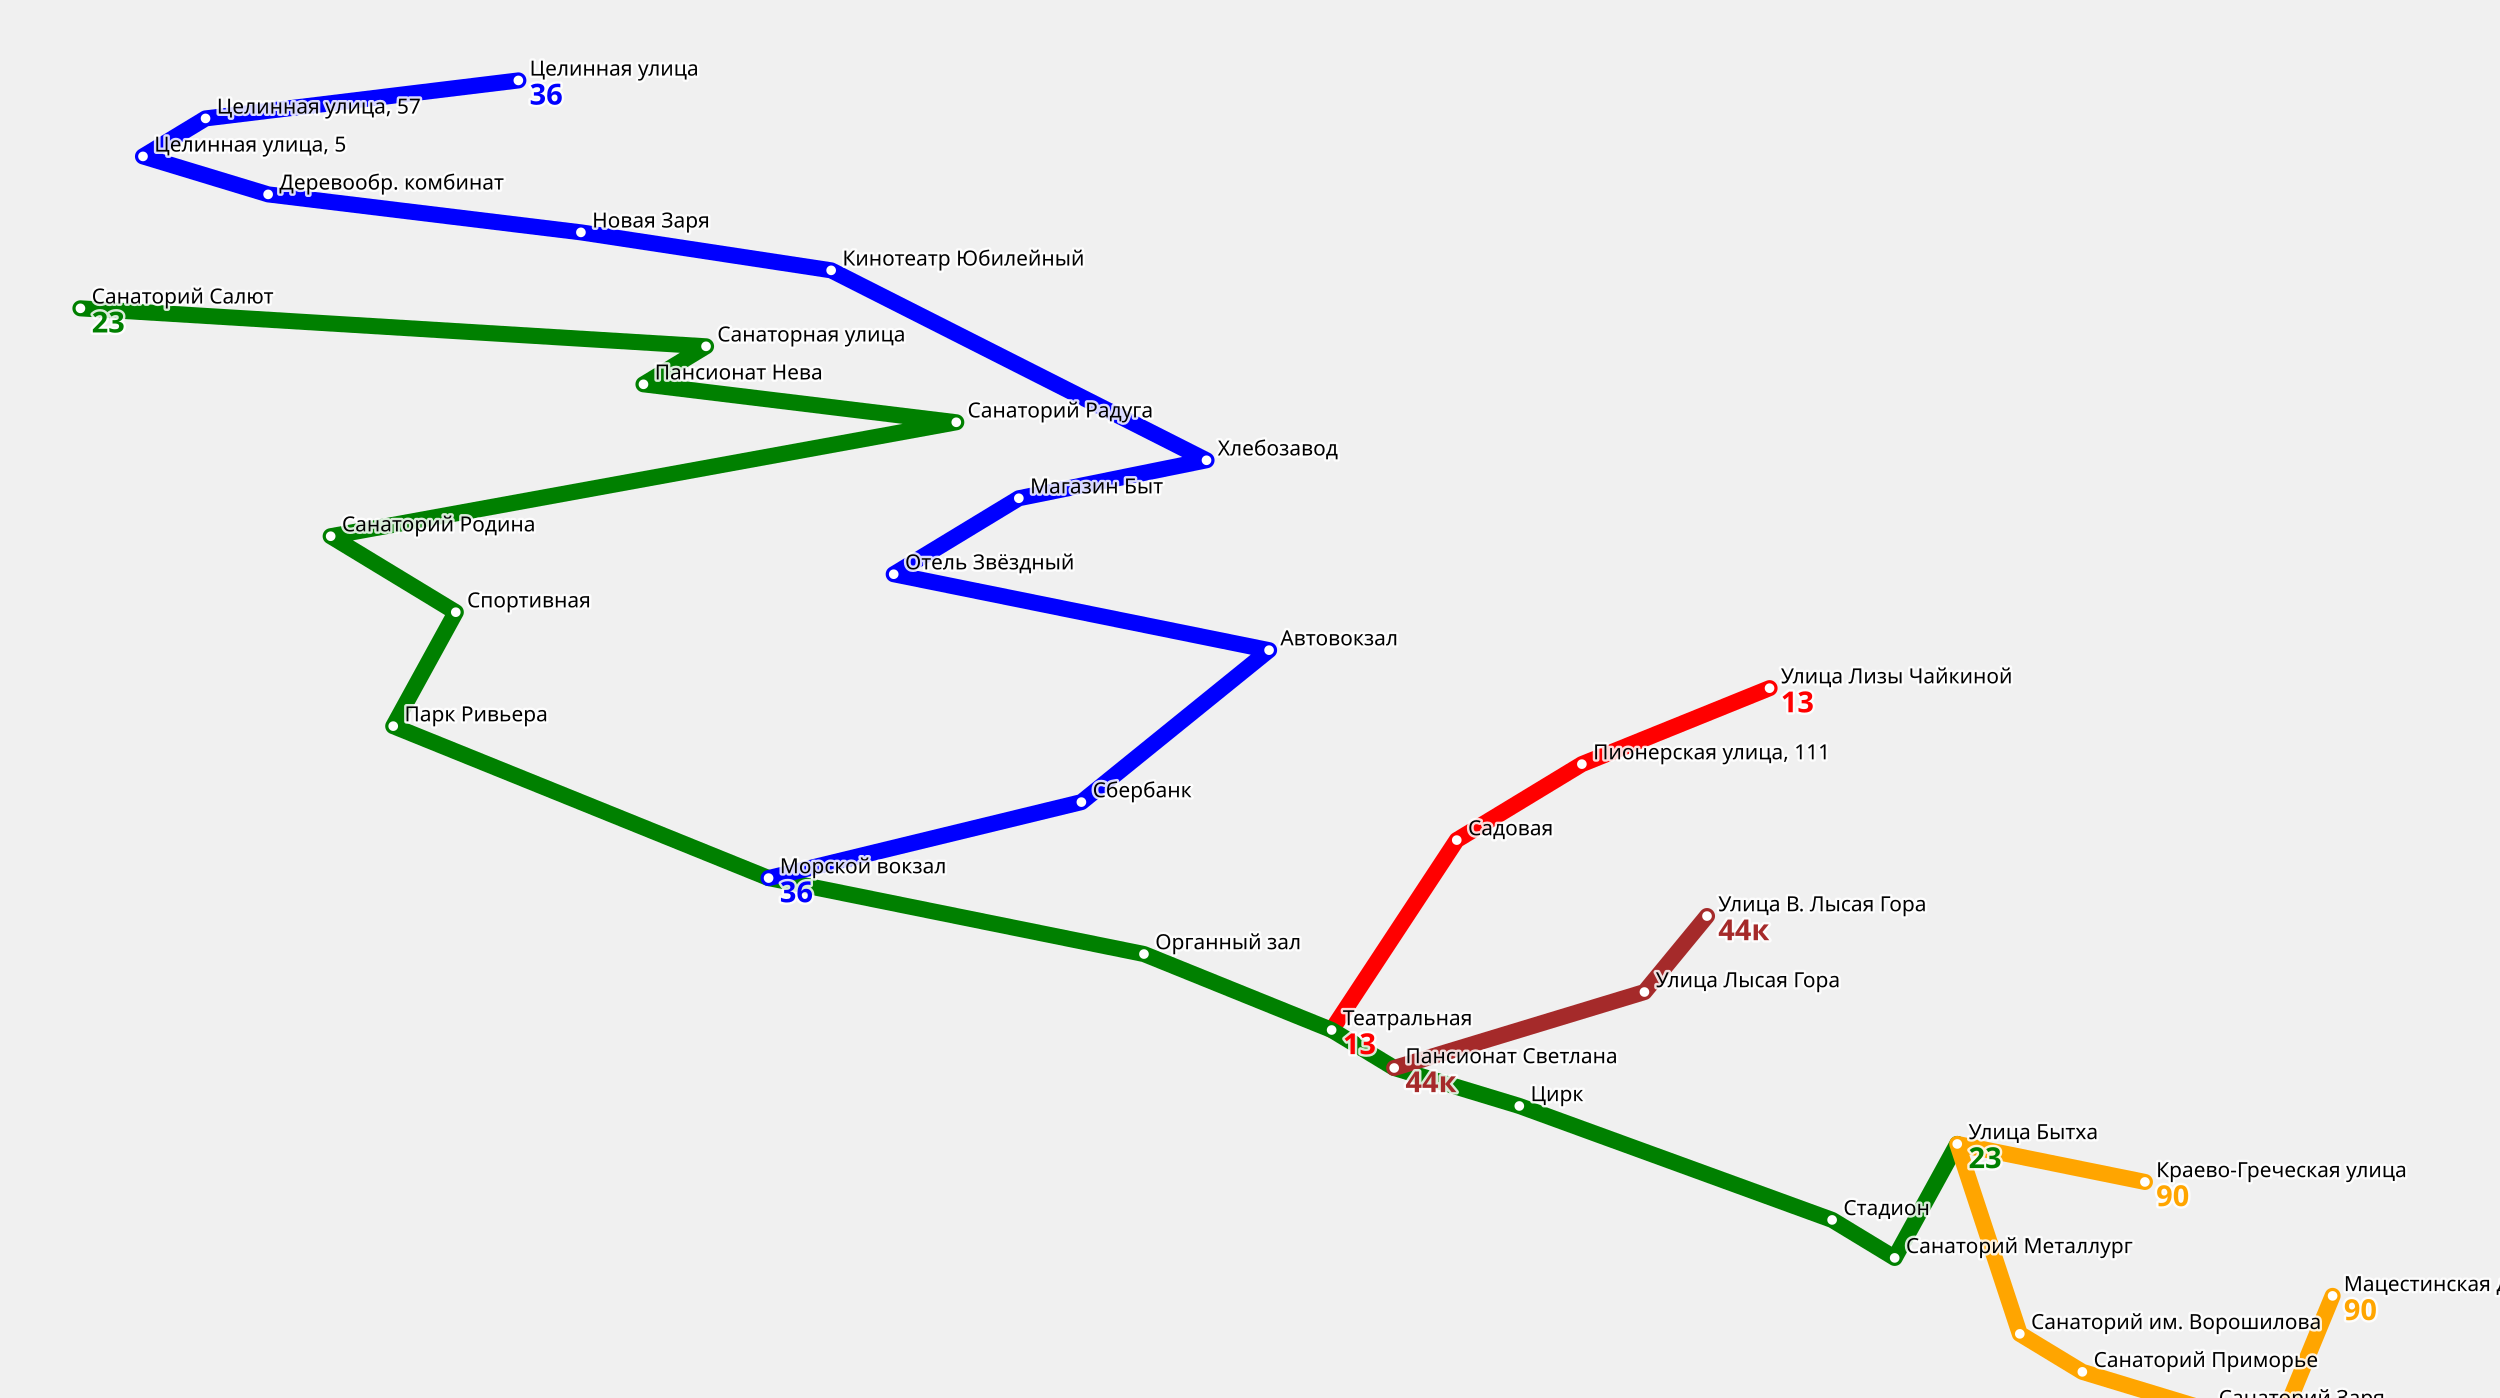
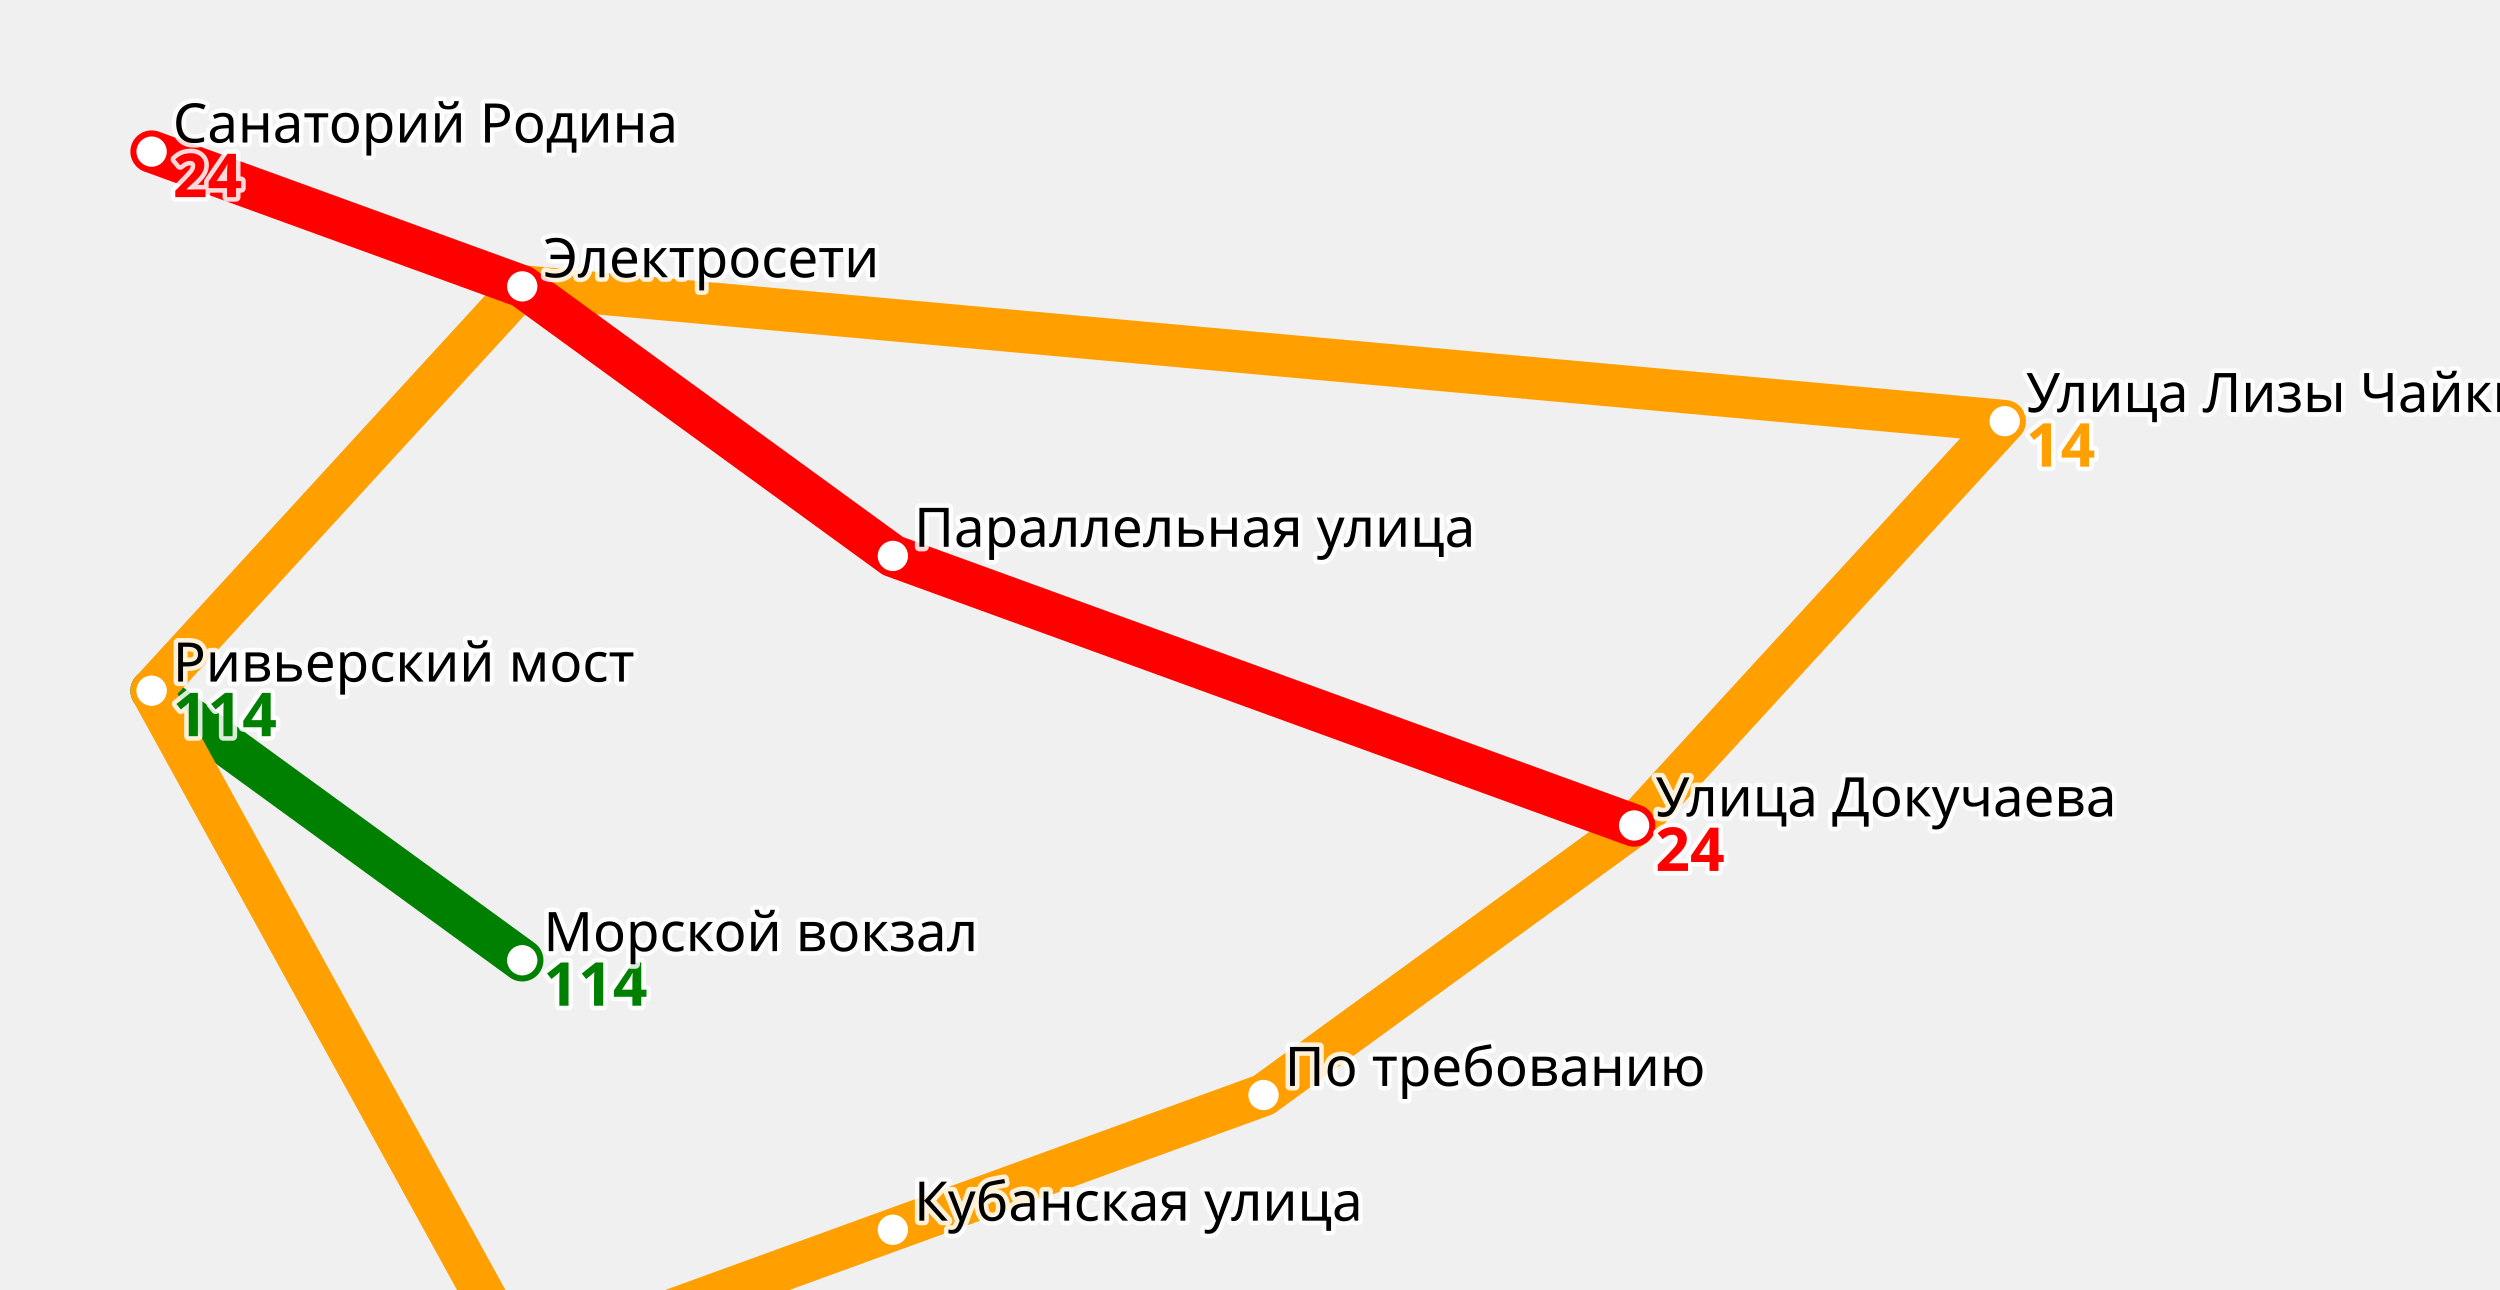
<svg xmlns="http://www.w3.org/2000/svg" version="1.1">
-   <polyline fill="none" stroke="red" stroke-width="10" stroke-linecap="round" stroke-linejoin="round" points="1100,427.778 983.333,475 905.556,522.222 827.778,640.278 905.556,522.222 983.333,475 1100,427.778 " />
-   <polyline fill="none" stroke="green" stroke-width="10" stroke-linecap="round" stroke-linejoin="round" points="50,191.667 438.889,215.278 400,238.889 594.444,262.5 205.556,333.333 283.333,380.556 244.444,451.389 477.778,545.833 711.111,593.056 827.778,640.278 866.667,663.889 944.444,687.5 1138.89,758.333 1177.78,781.944 1216.67,711.111 1177.78,781.944 1138.89,758.333 944.444,687.5 866.667,663.889 827.778,640.278 711.111,593.056 477.778,545.833 244.444,451.389 283.333,380.556 205.556,333.333 594.444,262.5 400,238.889 438.889,215.278 50,191.667 " />
-   <polyline fill="none" stroke="blue" stroke-width="10" stroke-linecap="round" stroke-linejoin="round" points="477.778,545.833 672.222,498.611 788.889,404.167 555.556,356.944 633.333,309.722 750,286.111 516.667,168.056 361.111,144.444 166.667,120.833 88.889,97.222 127.778,73.611 322.222,50 127.778,73.611 88.889,97.222 166.667,120.833 361.111,144.444 516.667,168.056 750,286.111 633.333,309.722 555.556,356.944 788.889,404.167 672.222,498.611 477.778,545.833 " />
-   <polyline fill="none" stroke="brown" stroke-width="10" stroke-linecap="round" stroke-linejoin="round" points="866.667,663.889 1022.22,616.667 1061.11,569.444 1022.22,616.667 866.667,663.889 " />
-   <polyline fill="none" stroke="orange" stroke-width="10" stroke-linecap="round" stroke-linejoin="round" points="1333.33,734.722 1216.67,711.111 1255.56,829.167 1294.44,852.778 1372.22,876.389 1411.11,900 1450,805.556 1411.11,900 1372.22,876.389 1294.44,852.778 1255.56,829.167 1216.67,711.111 1333.33,734.722 " />
-   <text fill="rgba(255,255,255,0.85)" stroke="rgba(255,255,255,0.85)" stroke-width="3" stroke-linecap="round" stroke-linejoin="round" x="1100" y="427.778" dx="7" dy="15" font-size="18" font-family="Verdana" font-weight="bold">13</text>
-   <text fill="red" stroke="none" stroke-width="1" x="1100" y="427.778" dx="7" dy="15" font-size="18" font-family="Verdana" font-weight="bold">13</text>
-   <text fill="rgba(255,255,255,0.85)" stroke="rgba(255,255,255,0.85)" stroke-width="3" stroke-linecap="round" stroke-linejoin="round" x="827.778" y="640.278" dx="7" dy="15" font-size="18" font-family="Verdana" font-weight="bold">13</text>
-   <text fill="red" stroke="none" stroke-width="1" x="827.778" y="640.278" dx="7" dy="15" font-size="18" font-family="Verdana" font-weight="bold">13</text>
-   <text fill="rgba(255,255,255,0.85)" stroke="rgba(255,255,255,0.85)" stroke-width="3" stroke-linecap="round" stroke-linejoin="round" x="50" y="191.667" dx="7" dy="15" font-size="18" font-family="Verdana" font-weight="bold">23</text>
-   <text fill="green" stroke="none" stroke-width="1" x="50" y="191.667" dx="7" dy="15" font-size="18" font-family="Verdana" font-weight="bold">23</text>
-   <text fill="rgba(255,255,255,0.85)" stroke="rgba(255,255,255,0.85)" stroke-width="3" stroke-linecap="round" stroke-linejoin="round" x="1216.67" y="711.111" dx="7" dy="15" font-size="18" font-family="Verdana" font-weight="bold">23</text>
-   <text fill="green" stroke="none" stroke-width="1" x="1216.67" y="711.111" dx="7" dy="15" font-size="18" font-family="Verdana" font-weight="bold">23</text>
-   <text fill="rgba(255,255,255,0.85)" stroke="rgba(255,255,255,0.85)" stroke-width="3" stroke-linecap="round" stroke-linejoin="round" x="477.778" y="545.833" dx="7" dy="15" font-size="18" font-family="Verdana" font-weight="bold">36</text>
-   <text fill="blue" stroke="none" stroke-width="1" x="477.778" y="545.833" dx="7" dy="15" font-size="18" font-family="Verdana" font-weight="bold">36</text>
-   <text fill="rgba(255,255,255,0.85)" stroke="rgba(255,255,255,0.85)" stroke-width="3" stroke-linecap="round" stroke-linejoin="round" x="322.222" y="50" dx="7" dy="15" font-size="18" font-family="Verdana" font-weight="bold">36</text>
-   <text fill="blue" stroke="none" stroke-width="1" x="322.222" y="50" dx="7" dy="15" font-size="18" font-family="Verdana" font-weight="bold">36</text>
-   <text fill="rgba(255,255,255,0.85)" stroke="rgba(255,255,255,0.85)" stroke-width="3" stroke-linecap="round" stroke-linejoin="round" x="866.667" y="663.889" dx="7" dy="15" font-size="18" font-family="Verdana" font-weight="bold">44к</text>
-   <text fill="brown" stroke="none" stroke-width="1" x="866.667" y="663.889" dx="7" dy="15" font-size="18" font-family="Verdana" font-weight="bold">44к</text>
-   <text fill="rgba(255,255,255,0.85)" stroke="rgba(255,255,255,0.85)" stroke-width="3" stroke-linecap="round" stroke-linejoin="round" x="1061.11" y="569.444" dx="7" dy="15" font-size="18" font-family="Verdana" font-weight="bold">44к</text>
-   <text fill="brown" stroke="none" stroke-width="1" x="1061.11" y="569.444" dx="7" dy="15" font-size="18" font-family="Verdana" font-weight="bold">44к</text>
-   <text fill="rgba(255,255,255,0.85)" stroke="rgba(255,255,255,0.85)" stroke-width="3" stroke-linecap="round" stroke-linejoin="round" x="1333.33" y="734.722" dx="7" dy="15" font-size="18" font-family="Verdana" font-weight="bold">90</text>
-   <text fill="orange" stroke="none" stroke-width="1" x="1333.33" y="734.722" dx="7" dy="15" font-size="18" font-family="Verdana" font-weight="bold">90</text>
-   <text fill="rgba(255,255,255,0.85)" stroke="rgba(255,255,255,0.85)" stroke-width="3" stroke-linecap="round" stroke-linejoin="round" x="1450" y="805.556" dx="7" dy="15" font-size="18" font-family="Verdana" font-weight="bold">90</text>
-   <text fill="orange" stroke="none" stroke-width="1" x="1450" y="805.556" dx="7" dy="15" font-size="18" font-family="Verdana" font-weight="bold">90</text>
-   <circle fill="white" stroke="none" stroke-width="1" cx="788.889" cy="404.167" r="3" />
-   <circle fill="white" stroke="none" stroke-width="1" cx="166.667" cy="120.833" r="3" />
-   <circle fill="white" stroke="none" stroke-width="1" cx="516.667" cy="168.056" r="3" />
-   <circle fill="white" stroke="none" stroke-width="1" cx="1333.33" cy="734.722" r="3" />
-   <circle fill="white" stroke="none" stroke-width="1" cx="633.333" cy="309.722" r="3" />
-   <circle fill="white" stroke="none" stroke-width="1" cx="1411.11" cy="900" r="3" />
-   <circle fill="white" stroke="none" stroke-width="1" cx="1450" cy="805.556" r="3" />
-   <circle fill="white" stroke="none" stroke-width="1" cx="477.778" cy="545.833" r="3" />
-   <circle fill="white" stroke="none" stroke-width="1" cx="361.111" cy="144.444" r="3" />
-   <circle fill="white" stroke="none" stroke-width="1" cx="711.111" cy="593.056" r="3" />
-   <circle fill="white" stroke="none" stroke-width="1" cx="555.556" cy="356.944" r="3" />
-   <circle fill="white" stroke="none" stroke-width="1" cx="400" cy="238.889" r="3" />
-   <circle fill="white" stroke="none" stroke-width="1" cx="866.667" cy="663.889" r="3" />
-   <circle fill="white" stroke="none" stroke-width="1" cx="244.444" cy="451.389" r="3" />
-   <circle fill="white" stroke="none" stroke-width="1" cx="983.333" cy="475" r="3" />
-   <circle fill="white" stroke="none" stroke-width="1" cx="905.556" cy="522.222" r="3" />
-   <circle fill="white" stroke="none" stroke-width="1" cx="1372.22" cy="876.389" r="3" />
-   <circle fill="white" stroke="none" stroke-width="1" cx="1177.78" cy="781.944" r="3" />
-   <circle fill="white" stroke="none" stroke-width="1" cx="1294.44" cy="852.778" r="3" />
-   <circle fill="white" stroke="none" stroke-width="1" cx="594.444" cy="262.5" r="3" />
-   <circle fill="white" stroke="none" stroke-width="1" cx="205.556" cy="333.333" r="3" />
-   <circle fill="white" stroke="none" stroke-width="1" cx="50" cy="191.667" r="3" />
-   <circle fill="white" stroke="none" stroke-width="1" cx="1255.56" cy="829.167" r="3" />
-   <circle fill="white" stroke="none" stroke-width="1" cx="438.889" cy="215.278" r="3" />
-   <circle fill="white" stroke="none" stroke-width="1" cx="672.222" cy="498.611" r="3" />
-   <circle fill="white" stroke="none" stroke-width="1" cx="283.333" cy="380.556" r="3" />
-   <circle fill="white" stroke="none" stroke-width="1" cx="1138.89" cy="758.333" r="3" />
-   <circle fill="white" stroke="none" stroke-width="1" cx="827.778" cy="640.278" r="3" />
-   <circle fill="white" stroke="none" stroke-width="1" cx="1216.67" cy="711.111" r="3" />
-   <circle fill="white" stroke="none" stroke-width="1" cx="1061.11" cy="569.444" r="3" />
-   <circle fill="white" stroke="none" stroke-width="1" cx="1100" cy="427.778" r="3" />
-   <circle fill="white" stroke="none" stroke-width="1" cx="1022.22" cy="616.667" r="3" />
-   <circle fill="white" stroke="none" stroke-width="1" cx="750" cy="286.111" r="3" />
-   <circle fill="white" stroke="none" stroke-width="1" cx="322.222" cy="50" r="3" />
-   <circle fill="white" stroke="none" stroke-width="1" cx="88.889" cy="97.222" r="3" />
-   <circle fill="white" stroke="none" stroke-width="1" cx="127.778" cy="73.611" r="3" />
-   <circle fill="white" stroke="none" stroke-width="1" cx="944.444" cy="687.5" r="3" />
-   <text fill="rgba(255,255,255,0.85)" stroke="rgba(255,255,255,0.85)" stroke-width="3" stroke-linecap="round" stroke-linejoin="round" x="788.889" y="404.167" dx="7" dy="-3" font-size="13" font-family="Verdana">Автовокзал</text>
-   <text fill="black" stroke="none" stroke-width="1" x="788.889" y="404.167" dx="7" dy="-3" font-size="13" font-family="Verdana">Автовокзал</text>
-   <text fill="rgba(255,255,255,0.85)" stroke="rgba(255,255,255,0.85)" stroke-width="3" stroke-linecap="round" stroke-linejoin="round" x="166.667" y="120.833" dx="7" dy="-3" font-size="13" font-family="Verdana">Деревообр. комбинат</text>
-   <text fill="black" stroke="none" stroke-width="1" x="166.667" y="120.833" dx="7" dy="-3" font-size="13" font-family="Verdana">Деревообр. комбинат</text>
-   <text fill="rgba(255,255,255,0.85)" stroke="rgba(255,255,255,0.85)" stroke-width="3" stroke-linecap="round" stroke-linejoin="round" x="516.667" y="168.056" dx="7" dy="-3" font-size="13" font-family="Verdana">Кинотеатр Юбилейный</text>
-   <text fill="black" stroke="none" stroke-width="1" x="516.667" y="168.056" dx="7" dy="-3" font-size="13" font-family="Verdana">Кинотеатр Юбилейный</text>
-   <text fill="rgba(255,255,255,0.85)" stroke="rgba(255,255,255,0.85)" stroke-width="3" stroke-linecap="round" stroke-linejoin="round" x="1333.33" y="734.722" dx="7" dy="-3" font-size="13" font-family="Verdana">Краево-Греческая улица</text>
-   <text fill="black" stroke="none" stroke-width="1" x="1333.33" y="734.722" dx="7" dy="-3" font-size="13" font-family="Verdana">Краево-Греческая улица</text>
-   <text fill="rgba(255,255,255,0.85)" stroke="rgba(255,255,255,0.85)" stroke-width="3" stroke-linecap="round" stroke-linejoin="round" x="633.333" y="309.722" dx="7" dy="-3" font-size="13" font-family="Verdana">Магазин Быт</text>
-   <text fill="black" stroke="none" stroke-width="1" x="633.333" y="309.722" dx="7" dy="-3" font-size="13" font-family="Verdana">Магазин Быт</text>
-   <text fill="rgba(255,255,255,0.85)" stroke="rgba(255,255,255,0.85)" stroke-width="3" stroke-linecap="round" stroke-linejoin="round" x="1411.11" y="900" dx="7" dy="-3" font-size="13" font-family="Verdana">Мацеста</text>
-   <text fill="black" stroke="none" stroke-width="1" x="1411.11" y="900" dx="7" dy="-3" font-size="13" font-family="Verdana">Мацеста</text>
-   <text fill="rgba(255,255,255,0.85)" stroke="rgba(255,255,255,0.85)" stroke-width="3" stroke-linecap="round" stroke-linejoin="round" x="1450" y="805.556" dx="7" dy="-3" font-size="13" font-family="Verdana">Мацестинская долина</text>
-   <text fill="black" stroke="none" stroke-width="1" x="1450" y="805.556" dx="7" dy="-3" font-size="13" font-family="Verdana">Мацестинская долина</text>
-   <text fill="rgba(255,255,255,0.85)" stroke="rgba(255,255,255,0.85)" stroke-width="3" stroke-linecap="round" stroke-linejoin="round" x="477.778" y="545.833" dx="7" dy="-3" font-size="13" font-family="Verdana">Морской вокзал</text>
-   <text fill="black" stroke="none" stroke-width="1" x="477.778" y="545.833" dx="7" dy="-3" font-size="13" font-family="Verdana">Морской вокзал</text>
-   <text fill="rgba(255,255,255,0.85)" stroke="rgba(255,255,255,0.85)" stroke-width="3" stroke-linecap="round" stroke-linejoin="round" x="361.111" y="144.444" dx="7" dy="-3" font-size="13" font-family="Verdana">Новая Заря</text>
-   <text fill="black" stroke="none" stroke-width="1" x="361.111" y="144.444" dx="7" dy="-3" font-size="13" font-family="Verdana">Новая Заря</text>
-   <text fill="rgba(255,255,255,0.85)" stroke="rgba(255,255,255,0.85)" stroke-width="3" stroke-linecap="round" stroke-linejoin="round" x="711.111" y="593.056" dx="7" dy="-3" font-size="13" font-family="Verdana">Органный зал</text>
-   <text fill="black" stroke="none" stroke-width="1" x="711.111" y="593.056" dx="7" dy="-3" font-size="13" font-family="Verdana">Органный зал</text>
-   <text fill="rgba(255,255,255,0.85)" stroke="rgba(255,255,255,0.85)" stroke-width="3" stroke-linecap="round" stroke-linejoin="round" x="555.556" y="356.944" dx="7" dy="-3" font-size="13" font-family="Verdana">Отель Звёздный</text>
-   <text fill="black" stroke="none" stroke-width="1" x="555.556" y="356.944" dx="7" dy="-3" font-size="13" font-family="Verdana">Отель Звёздный</text>
-   <text fill="rgba(255,255,255,0.85)" stroke="rgba(255,255,255,0.85)" stroke-width="3" stroke-linecap="round" stroke-linejoin="round" x="400" y="238.889" dx="7" dy="-3" font-size="13" font-family="Verdana">Пансионат Нева</text>
-   <text fill="black" stroke="none" stroke-width="1" x="400" y="238.889" dx="7" dy="-3" font-size="13" font-family="Verdana">Пансионат Нева</text>
-   <text fill="rgba(255,255,255,0.85)" stroke="rgba(255,255,255,0.85)" stroke-width="3" stroke-linecap="round" stroke-linejoin="round" x="866.667" y="663.889" dx="7" dy="-3" font-size="13" font-family="Verdana">Пансионат Светлана</text>
-   <text fill="black" stroke="none" stroke-width="1" x="866.667" y="663.889" dx="7" dy="-3" font-size="13" font-family="Verdana">Пансионат Светлана</text>
-   <text fill="rgba(255,255,255,0.85)" stroke="rgba(255,255,255,0.85)" stroke-width="3" stroke-linecap="round" stroke-linejoin="round" x="244.444" y="451.389" dx="7" dy="-3" font-size="13" font-family="Verdana">Парк Ривьера</text>
-   <text fill="black" stroke="none" stroke-width="1" x="244.444" y="451.389" dx="7" dy="-3" font-size="13" font-family="Verdana">Парк Ривьера</text>
-   <text fill="rgba(255,255,255,0.85)" stroke="rgba(255,255,255,0.85)" stroke-width="3" stroke-linecap="round" stroke-linejoin="round" x="983.333" y="475" dx="7" dy="-3" font-size="13" font-family="Verdana">Пионерская улица, 111</text>
-   <text fill="black" stroke="none" stroke-width="1" x="983.333" y="475" dx="7" dy="-3" font-size="13" font-family="Verdana">Пионерская улица, 111</text>
-   <text fill="rgba(255,255,255,0.85)" stroke="rgba(255,255,255,0.85)" stroke-width="3" stroke-linecap="round" stroke-linejoin="round" x="905.556" y="522.222" dx="7" dy="-3" font-size="13" font-family="Verdana">Садовая</text>
-   <text fill="black" stroke="none" stroke-width="1" x="905.556" y="522.222" dx="7" dy="-3" font-size="13" font-family="Verdana">Садовая</text>
-   <text fill="rgba(255,255,255,0.85)" stroke="rgba(255,255,255,0.85)" stroke-width="3" stroke-linecap="round" stroke-linejoin="round" x="1372.22" y="876.389" dx="7" dy="-3" font-size="13" font-family="Verdana">Санаторий Заря</text>
-   <text fill="black" stroke="none" stroke-width="1" x="1372.22" y="876.389" dx="7" dy="-3" font-size="13" font-family="Verdana">Санаторий Заря</text>
-   <text fill="rgba(255,255,255,0.85)" stroke="rgba(255,255,255,0.85)" stroke-width="3" stroke-linecap="round" stroke-linejoin="round" x="1177.78" y="781.944" dx="7" dy="-3" font-size="13" font-family="Verdana">Санаторий Металлург</text>
-   <text fill="black" stroke="none" stroke-width="1" x="1177.78" y="781.944" dx="7" dy="-3" font-size="13" font-family="Verdana">Санаторий Металлург</text>
-   <text fill="rgba(255,255,255,0.85)" stroke="rgba(255,255,255,0.85)" stroke-width="3" stroke-linecap="round" stroke-linejoin="round" x="1294.44" y="852.778" dx="7" dy="-3" font-size="13" font-family="Verdana">Санаторий Приморье</text>
-   <text fill="black" stroke="none" stroke-width="1" x="1294.44" y="852.778" dx="7" dy="-3" font-size="13" font-family="Verdana">Санаторий Приморье</text>
-   <text fill="rgba(255,255,255,0.85)" stroke="rgba(255,255,255,0.85)" stroke-width="3" stroke-linecap="round" stroke-linejoin="round" x="594.444" y="262.5" dx="7" dy="-3" font-size="13" font-family="Verdana">Санаторий Радуга</text>
-   <text fill="black" stroke="none" stroke-width="1" x="594.444" y="262.5" dx="7" dy="-3" font-size="13" font-family="Verdana">Санаторий Радуга</text>
-   <text fill="rgba(255,255,255,0.85)" stroke="rgba(255,255,255,0.85)" stroke-width="3" stroke-linecap="round" stroke-linejoin="round" x="205.556" y="333.333" dx="7" dy="-3" font-size="13" font-family="Verdana">Санаторий Родина</text>
-   <text fill="black" stroke="none" stroke-width="1" x="205.556" y="333.333" dx="7" dy="-3" font-size="13" font-family="Verdana">Санаторий Родина</text>
-   <text fill="rgba(255,255,255,0.85)" stroke="rgba(255,255,255,0.85)" stroke-width="3" stroke-linecap="round" stroke-linejoin="round" x="50" y="191.667" dx="7" dy="-3" font-size="13" font-family="Verdana">Санаторий Салют</text>
-   <text fill="black" stroke="none" stroke-width="1" x="50" y="191.667" dx="7" dy="-3" font-size="13" font-family="Verdana">Санаторий Салют</text>
-   <text fill="rgba(255,255,255,0.85)" stroke="rgba(255,255,255,0.85)" stroke-width="3" stroke-linecap="round" stroke-linejoin="round" x="1255.56" y="829.167" dx="7" dy="-3" font-size="13" font-family="Verdana">Санаторий им. Ворошилова</text>
-   <text fill="black" stroke="none" stroke-width="1" x="1255.56" y="829.167" dx="7" dy="-3" font-size="13" font-family="Verdana">Санаторий им. Ворошилова</text>
-   <text fill="rgba(255,255,255,0.85)" stroke="rgba(255,255,255,0.85)" stroke-width="3" stroke-linecap="round" stroke-linejoin="round" x="438.889" y="215.278" dx="7" dy="-3" font-size="13" font-family="Verdana">Санаторная улица</text>
-   <text fill="black" stroke="none" stroke-width="1" x="438.889" y="215.278" dx="7" dy="-3" font-size="13" font-family="Verdana">Санаторная улица</text>
-   <text fill="rgba(255,255,255,0.85)" stroke="rgba(255,255,255,0.85)" stroke-width="3" stroke-linecap="round" stroke-linejoin="round" x="672.222" y="498.611" dx="7" dy="-3" font-size="13" font-family="Verdana">Сбербанк</text>
-   <text fill="black" stroke="none" stroke-width="1" x="672.222" y="498.611" dx="7" dy="-3" font-size="13" font-family="Verdana">Сбербанк</text>
-   <text fill="rgba(255,255,255,0.85)" stroke="rgba(255,255,255,0.85)" stroke-width="3" stroke-linecap="round" stroke-linejoin="round" x="283.333" y="380.556" dx="7" dy="-3" font-size="13" font-family="Verdana">Спортивная</text>
-   <text fill="black" stroke="none" stroke-width="1" x="283.333" y="380.556" dx="7" dy="-3" font-size="13" font-family="Verdana">Спортивная</text>
-   <text fill="rgba(255,255,255,0.85)" stroke="rgba(255,255,255,0.85)" stroke-width="3" stroke-linecap="round" stroke-linejoin="round" x="1138.89" y="758.333" dx="7" dy="-3" font-size="13" font-family="Verdana">Стадион</text>
-   <text fill="black" stroke="none" stroke-width="1" x="1138.89" y="758.333" dx="7" dy="-3" font-size="13" font-family="Verdana">Стадион</text>
-   <text fill="rgba(255,255,255,0.85)" stroke="rgba(255,255,255,0.85)" stroke-width="3" stroke-linecap="round" stroke-linejoin="round" x="827.778" y="640.278" dx="7" dy="-3" font-size="13" font-family="Verdana">Театральная</text>
-   <text fill="black" stroke="none" stroke-width="1" x="827.778" y="640.278" dx="7" dy="-3" font-size="13" font-family="Verdana">Театральная</text>
-   <text fill="rgba(255,255,255,0.85)" stroke="rgba(255,255,255,0.85)" stroke-width="3" stroke-linecap="round" stroke-linejoin="round" x="1216.67" y="711.111" dx="7" dy="-3" font-size="13" font-family="Verdana">Улица Бытха</text>
-   <text fill="black" stroke="none" stroke-width="1" x="1216.67" y="711.111" dx="7" dy="-3" font-size="13" font-family="Verdana">Улица Бытха</text>
-   <text fill="rgba(255,255,255,0.85)" stroke="rgba(255,255,255,0.85)" stroke-width="3" stroke-linecap="round" stroke-linejoin="round" x="1061.11" y="569.444" dx="7" dy="-3" font-size="13" font-family="Verdana">Улица В. Лысая Гора</text>
-   <text fill="black" stroke="none" stroke-width="1" x="1061.11" y="569.444" dx="7" dy="-3" font-size="13" font-family="Verdana">Улица В. Лысая Гора</text>
-   <text fill="rgba(255,255,255,0.85)" stroke="rgba(255,255,255,0.85)" stroke-width="3" stroke-linecap="round" stroke-linejoin="round" x="1100" y="427.778" dx="7" dy="-3" font-size="13" font-family="Verdana">Улица Лизы Чайкиной</text>
-   <text fill="black" stroke="none" stroke-width="1" x="1100" y="427.778" dx="7" dy="-3" font-size="13" font-family="Verdana">Улица Лизы Чайкиной</text>
-   <text fill="rgba(255,255,255,0.85)" stroke="rgba(255,255,255,0.85)" stroke-width="3" stroke-linecap="round" stroke-linejoin="round" x="1022.22" y="616.667" dx="7" dy="-3" font-size="13" font-family="Verdana">Улица Лысая Гора</text>
-   <text fill="black" stroke="none" stroke-width="1" x="1022.22" y="616.667" dx="7" dy="-3" font-size="13" font-family="Verdana">Улица Лысая Гора</text>
-   <text fill="rgba(255,255,255,0.85)" stroke="rgba(255,255,255,0.85)" stroke-width="3" stroke-linecap="round" stroke-linejoin="round" x="750" y="286.111" dx="7" dy="-3" font-size="13" font-family="Verdana">Хлебозавод</text>
-   <text fill="black" stroke="none" stroke-width="1" x="750" y="286.111" dx="7" dy="-3" font-size="13" font-family="Verdana">Хлебозавод</text>
-   <text fill="rgba(255,255,255,0.85)" stroke="rgba(255,255,255,0.85)" stroke-width="3" stroke-linecap="round" stroke-linejoin="round" x="322.222" y="50" dx="7" dy="-3" font-size="13" font-family="Verdana">Целинная улица</text>
-   <text fill="black" stroke="none" stroke-width="1" x="322.222" y="50" dx="7" dy="-3" font-size="13" font-family="Verdana">Целинная улица</text>
-   <text fill="rgba(255,255,255,0.85)" stroke="rgba(255,255,255,0.85)" stroke-width="3" stroke-linecap="round" stroke-linejoin="round" x="88.889" y="97.222" dx="7" dy="-3" font-size="13" font-family="Verdana">Целинная улица, 5</text>
-   <text fill="black" stroke="none" stroke-width="1" x="88.889" y="97.222" dx="7" dy="-3" font-size="13" font-family="Verdana">Целинная улица, 5</text>
-   <text fill="rgba(255,255,255,0.85)" stroke="rgba(255,255,255,0.85)" stroke-width="3" stroke-linecap="round" stroke-linejoin="round" x="127.778" y="73.611" dx="7" dy="-3" font-size="13" font-family="Verdana">Целинная улица, 57</text>
-   <text fill="black" stroke="none" stroke-width="1" x="127.778" y="73.611" dx="7" dy="-3" font-size="13" font-family="Verdana">Целинная улица, 57</text>
-   <text fill="rgba(255,255,255,0.85)" stroke="rgba(255,255,255,0.85)" stroke-width="3" stroke-linecap="round" stroke-linejoin="round" x="944.444" y="687.5" dx="7" dy="-3" font-size="13" font-family="Verdana">Цирк</text>
-   <text fill="black" stroke="none" stroke-width="1" x="944.444" y="687.5" dx="7" dy="-3" font-size="13" font-family="Verdana">Цирк</text>
+   <polyline fill="none" stroke="green" stroke-width="14" stroke-linecap="round" stroke-linejoin="round" points="172.222,316.667 50,227.778 172.222,316.667 " />
+   <polyline fill="none" stroke="rgb(255,160,0)" stroke-width="14" stroke-linecap="round" stroke-linejoin="round" points="661.111,138.889 172.222,94.444 50,227.778 172.222,450 294.444,405.556 416.667,361.111 538.889,272.222 661.111,138.889 " />
+   <polyline fill="none" stroke="red" stroke-width="14" stroke-linecap="round" stroke-linejoin="round" points="538.889,272.222 294.444,183.333 172.222,94.444 50,50 172.222,94.444 294.444,183.333 538.889,272.222 " />
+   <text fill="rgba(255,255,255,0.85)" stroke="rgba(255,255,255,0.85)" stroke-width="3" stroke-linecap="round" stroke-linejoin="round" x="172.222" y="316.667" dx="7" dy="15" font-size="20" font-family="Verdana" font-weight="bold">114</text>
+   <text fill="green" stroke="none" stroke-width="1" x="172.222" y="316.667" dx="7" dy="15" font-size="20" font-family="Verdana" font-weight="bold">114</text>
+   <text fill="rgba(255,255,255,0.85)" stroke="rgba(255,255,255,0.85)" stroke-width="3" stroke-linecap="round" stroke-linejoin="round" x="50" y="227.778" dx="7" dy="15" font-size="20" font-family="Verdana" font-weight="bold">114</text>
+   <text fill="green" stroke="none" stroke-width="1" x="50" y="227.778" dx="7" dy="15" font-size="20" font-family="Verdana" font-weight="bold">114</text>
+   <text fill="rgba(255,255,255,0.85)" stroke="rgba(255,255,255,0.85)" stroke-width="3" stroke-linecap="round" stroke-linejoin="round" x="661.111" y="138.889" dx="7" dy="15" font-size="20" font-family="Verdana" font-weight="bold">14</text>
+   <text fill="rgb(255,160,0)" stroke="none" stroke-width="1" x="661.111" y="138.889" dx="7" dy="15" font-size="20" font-family="Verdana" font-weight="bold">14</text>
+   <text fill="rgba(255,255,255,0.85)" stroke="rgba(255,255,255,0.85)" stroke-width="3" stroke-linecap="round" stroke-linejoin="round" x="538.889" y="272.222" dx="7" dy="15" font-size="20" font-family="Verdana" font-weight="bold">24</text>
+   <text fill="red" stroke="none" stroke-width="1" x="538.889" y="272.222" dx="7" dy="15" font-size="20" font-family="Verdana" font-weight="bold">24</text>
+   <text fill="rgba(255,255,255,0.85)" stroke="rgba(255,255,255,0.85)" stroke-width="3" stroke-linecap="round" stroke-linejoin="round" x="50" y="50" dx="7" dy="15" font-size="20" font-family="Verdana" font-weight="bold">24</text>
+   <text fill="red" stroke="none" stroke-width="1" x="50" y="50" dx="7" dy="15" font-size="20" font-family="Verdana" font-weight="bold">24</text>
+   <circle fill="white" stroke="none" stroke-width="1" cx="172.222" cy="450" r="5" />
+   <circle fill="white" stroke="none" stroke-width="1" cx="294.444" cy="405.556" r="5" />
+   <circle fill="white" stroke="none" stroke-width="1" cx="172.222" cy="316.667" r="5" />
+   <circle fill="white" stroke="none" stroke-width="1" cx="294.444" cy="183.333" r="5" />
+   <circle fill="white" stroke="none" stroke-width="1" cx="416.667" cy="361.111" r="5" />
+   <circle fill="white" stroke="none" stroke-width="1" cx="50" cy="227.778" r="5" />
+   <circle fill="white" stroke="none" stroke-width="1" cx="50" cy="50" r="5" />
+   <circle fill="white" stroke="none" stroke-width="1" cx="538.889" cy="272.222" r="5" />
+   <circle fill="white" stroke="none" stroke-width="1" cx="661.111" cy="138.889" r="5" />
+   <circle fill="white" stroke="none" stroke-width="1" cx="172.222" cy="94.444" r="5" />
+   <text fill="rgba(255,255,255,0.85)" stroke="rgba(255,255,255,0.85)" stroke-width="3" stroke-linecap="round" stroke-linejoin="round" x="172.222" y="450" dx="7" dy="-3" font-size="18" font-family="Verdana">Гостиница Сочи</text>
+   <text fill="black" stroke="none" stroke-width="1" x="172.222" y="450" dx="7" dy="-3" font-size="18" font-family="Verdana">Гостиница Сочи</text>
+   <text fill="rgba(255,255,255,0.85)" stroke="rgba(255,255,255,0.85)" stroke-width="3" stroke-linecap="round" stroke-linejoin="round" x="294.444" y="405.556" dx="7" dy="-3" font-size="18" font-family="Verdana">Кубанская улица</text>
+   <text fill="black" stroke="none" stroke-width="1" x="294.444" y="405.556" dx="7" dy="-3" font-size="18" font-family="Verdana">Кубанская улица</text>
+   <text fill="rgba(255,255,255,0.85)" stroke="rgba(255,255,255,0.85)" stroke-width="3" stroke-linecap="round" stroke-linejoin="round" x="172.222" y="316.667" dx="7" dy="-3" font-size="18" font-family="Verdana">Морской вокзал</text>
+   <text fill="black" stroke="none" stroke-width="1" x="172.222" y="316.667" dx="7" dy="-3" font-size="18" font-family="Verdana">Морской вокзал</text>
+   <text fill="rgba(255,255,255,0.85)" stroke="rgba(255,255,255,0.85)" stroke-width="3" stroke-linecap="round" stroke-linejoin="round" x="294.444" y="183.333" dx="7" dy="-3" font-size="18" font-family="Verdana">Параллельная улица</text>
+   <text fill="black" stroke="none" stroke-width="1" x="294.444" y="183.333" dx="7" dy="-3" font-size="18" font-family="Verdana">Параллельная улица</text>
+   <text fill="rgba(255,255,255,0.85)" stroke="rgba(255,255,255,0.85)" stroke-width="3" stroke-linecap="round" stroke-linejoin="round" x="416.667" y="361.111" dx="7" dy="-3" font-size="18" font-family="Verdana">По требованию</text>
+   <text fill="black" stroke="none" stroke-width="1" x="416.667" y="361.111" dx="7" dy="-3" font-size="18" font-family="Verdana">По требованию</text>
+   <text fill="rgba(255,255,255,0.85)" stroke="rgba(255,255,255,0.85)" stroke-width="3" stroke-linecap="round" stroke-linejoin="round" x="50" y="227.778" dx="7" dy="-3" font-size="18" font-family="Verdana">Ривьерский мост</text>
+   <text fill="black" stroke="none" stroke-width="1" x="50" y="227.778" dx="7" dy="-3" font-size="18" font-family="Verdana">Ривьерский мост</text>
+   <text fill="rgba(255,255,255,0.85)" stroke="rgba(255,255,255,0.85)" stroke-width="3" stroke-linecap="round" stroke-linejoin="round" x="50" y="50" dx="7" dy="-3" font-size="18" font-family="Verdana">Санаторий Родина</text>
+   <text fill="black" stroke="none" stroke-width="1" x="50" y="50" dx="7" dy="-3" font-size="18" font-family="Verdana">Санаторий Родина</text>
+   <text fill="rgba(255,255,255,0.85)" stroke="rgba(255,255,255,0.85)" stroke-width="3" stroke-linecap="round" stroke-linejoin="round" x="538.889" y="272.222" dx="7" dy="-3" font-size="18" font-family="Verdana">Улица Докучаева</text>
+   <text fill="black" stroke="none" stroke-width="1" x="538.889" y="272.222" dx="7" dy="-3" font-size="18" font-family="Verdana">Улица Докучаева</text>
+   <text fill="rgba(255,255,255,0.85)" stroke="rgba(255,255,255,0.85)" stroke-width="3" stroke-linecap="round" stroke-linejoin="round" x="661.111" y="138.889" dx="7" dy="-3" font-size="18" font-family="Verdana">Улица Лизы Чайкиной</text>
+   <text fill="black" stroke="none" stroke-width="1" x="661.111" y="138.889" dx="7" dy="-3" font-size="18" font-family="Verdana">Улица Лизы Чайкиной</text>
+   <text fill="rgba(255,255,255,0.85)" stroke="rgba(255,255,255,0.85)" stroke-width="3" stroke-linecap="round" stroke-linejoin="round" x="172.222" y="94.444" dx="7" dy="-3" font-size="18" font-family="Verdana">Электросети</text>
+   <text fill="black" stroke="none" stroke-width="1" x="172.222" y="94.444" dx="7" dy="-3" font-size="18" font-family="Verdana">Электросети</text>
</svg>
